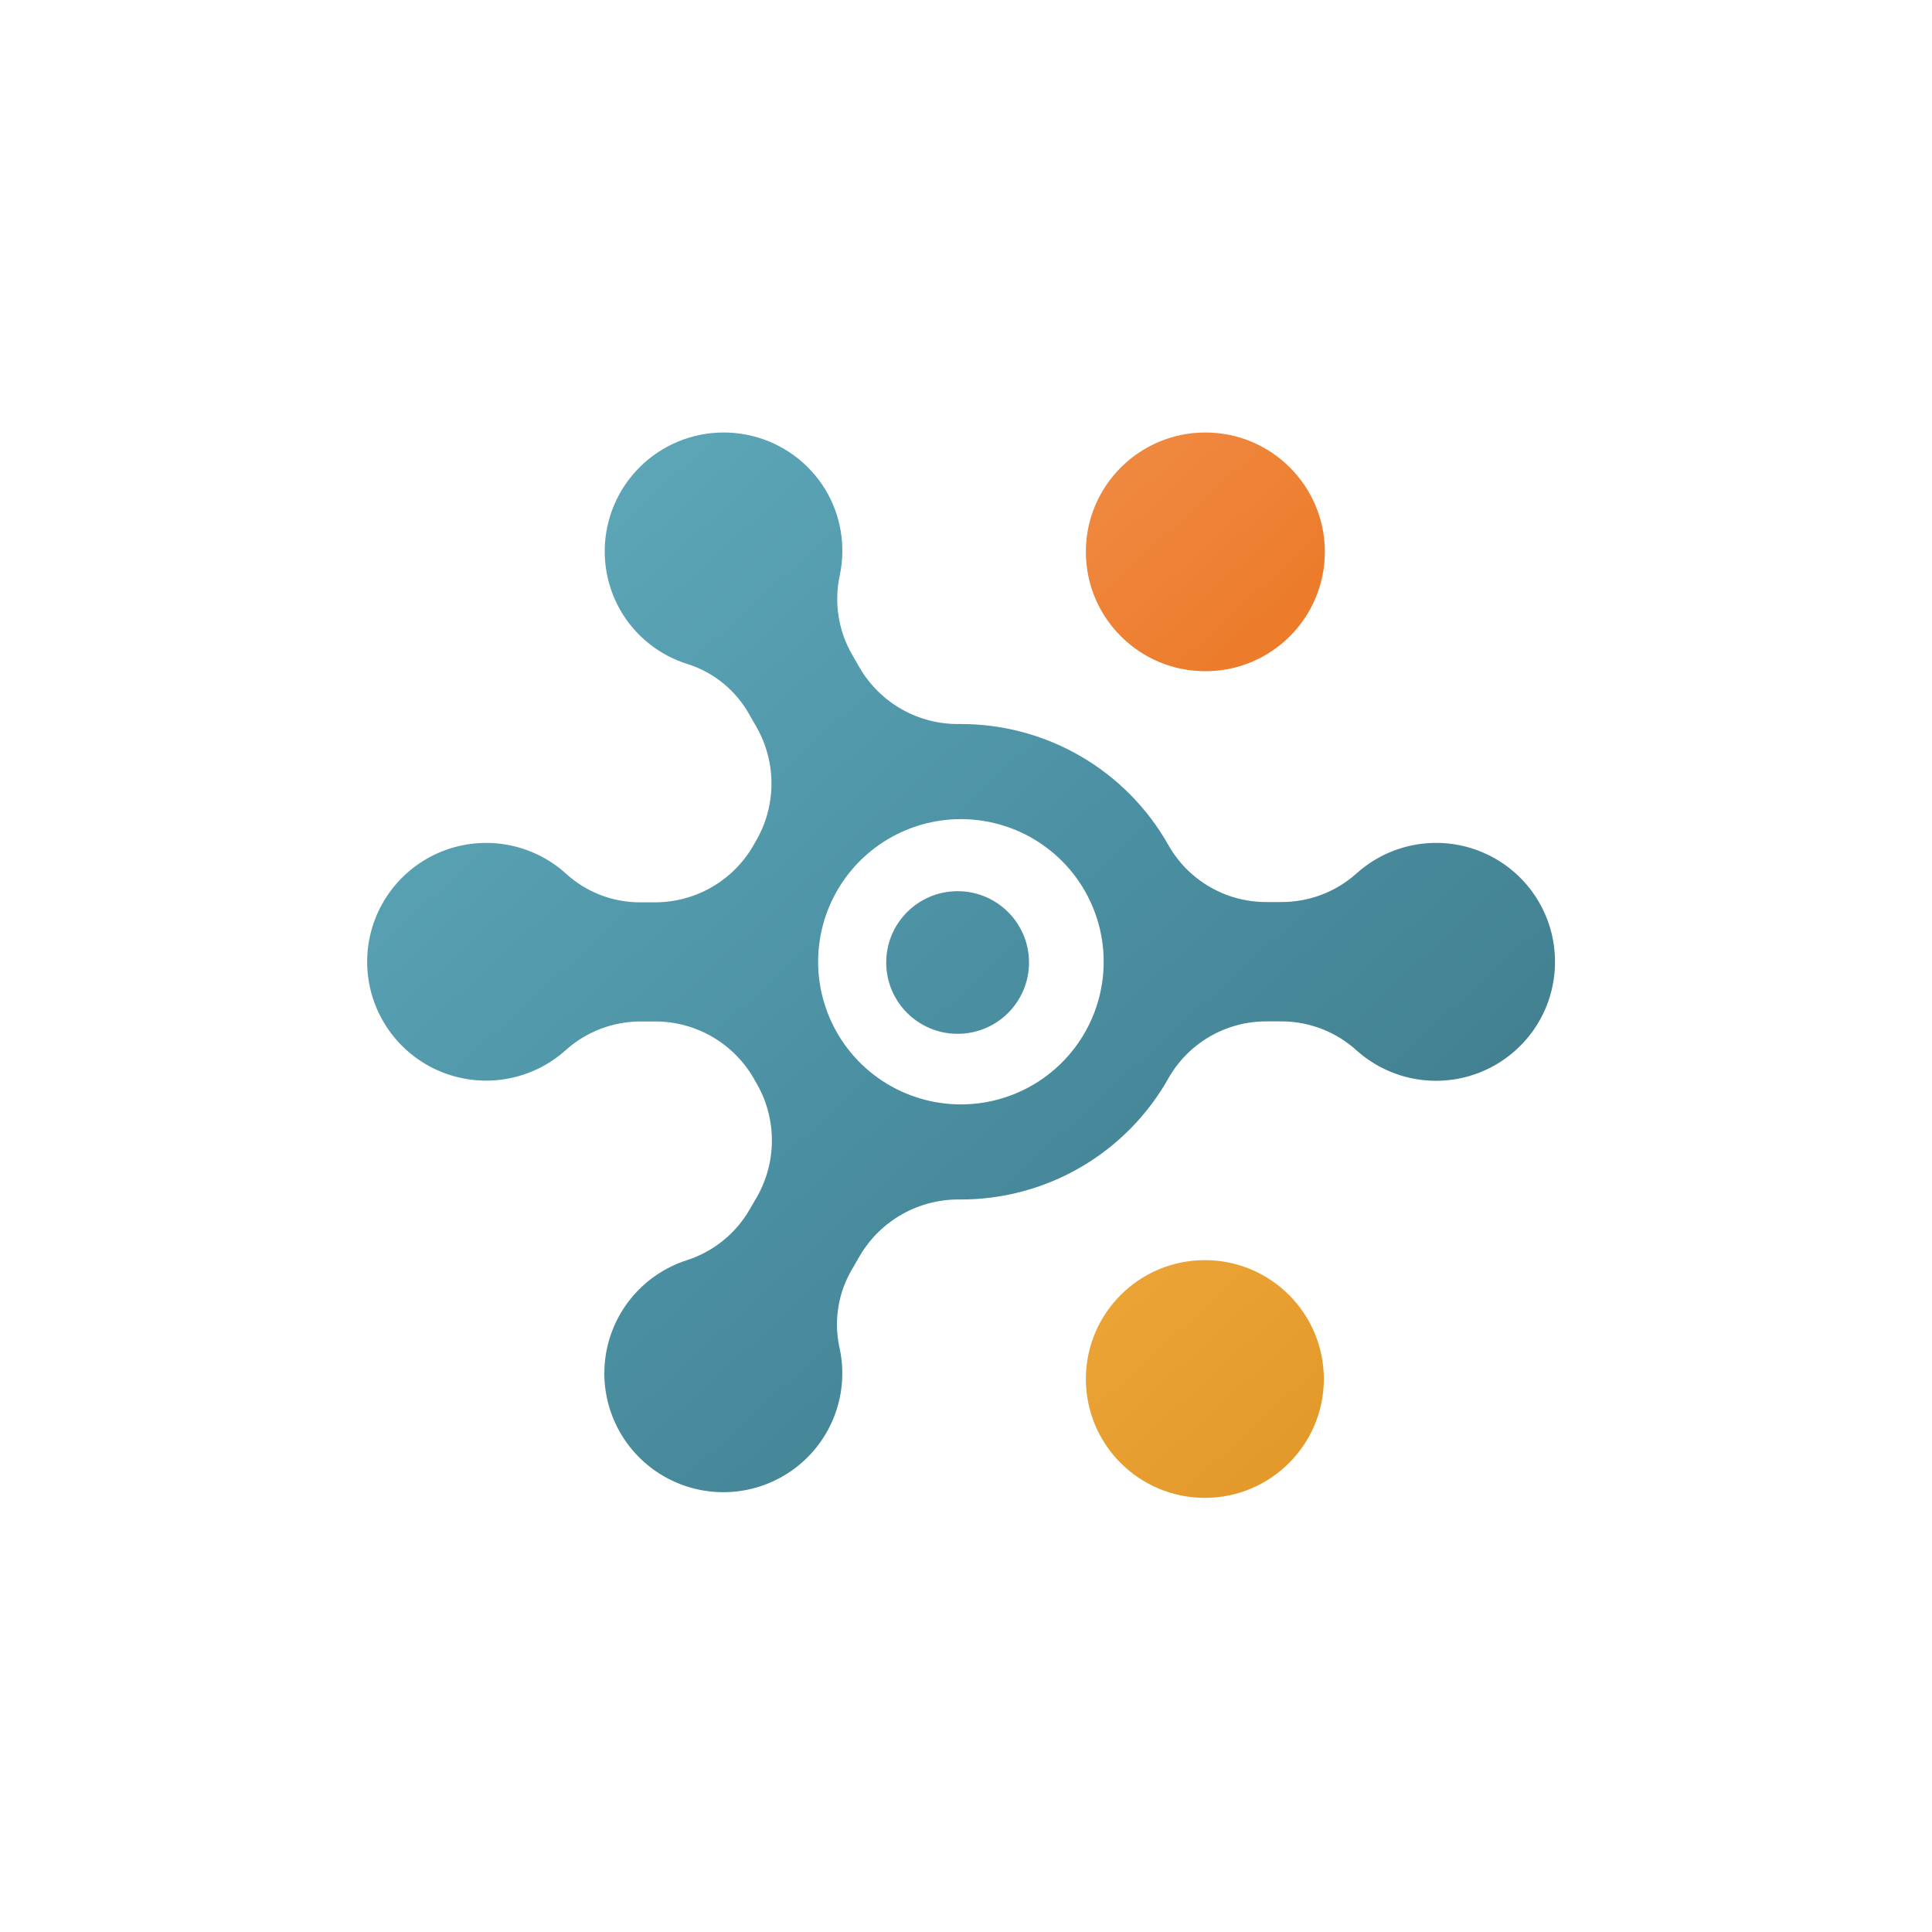
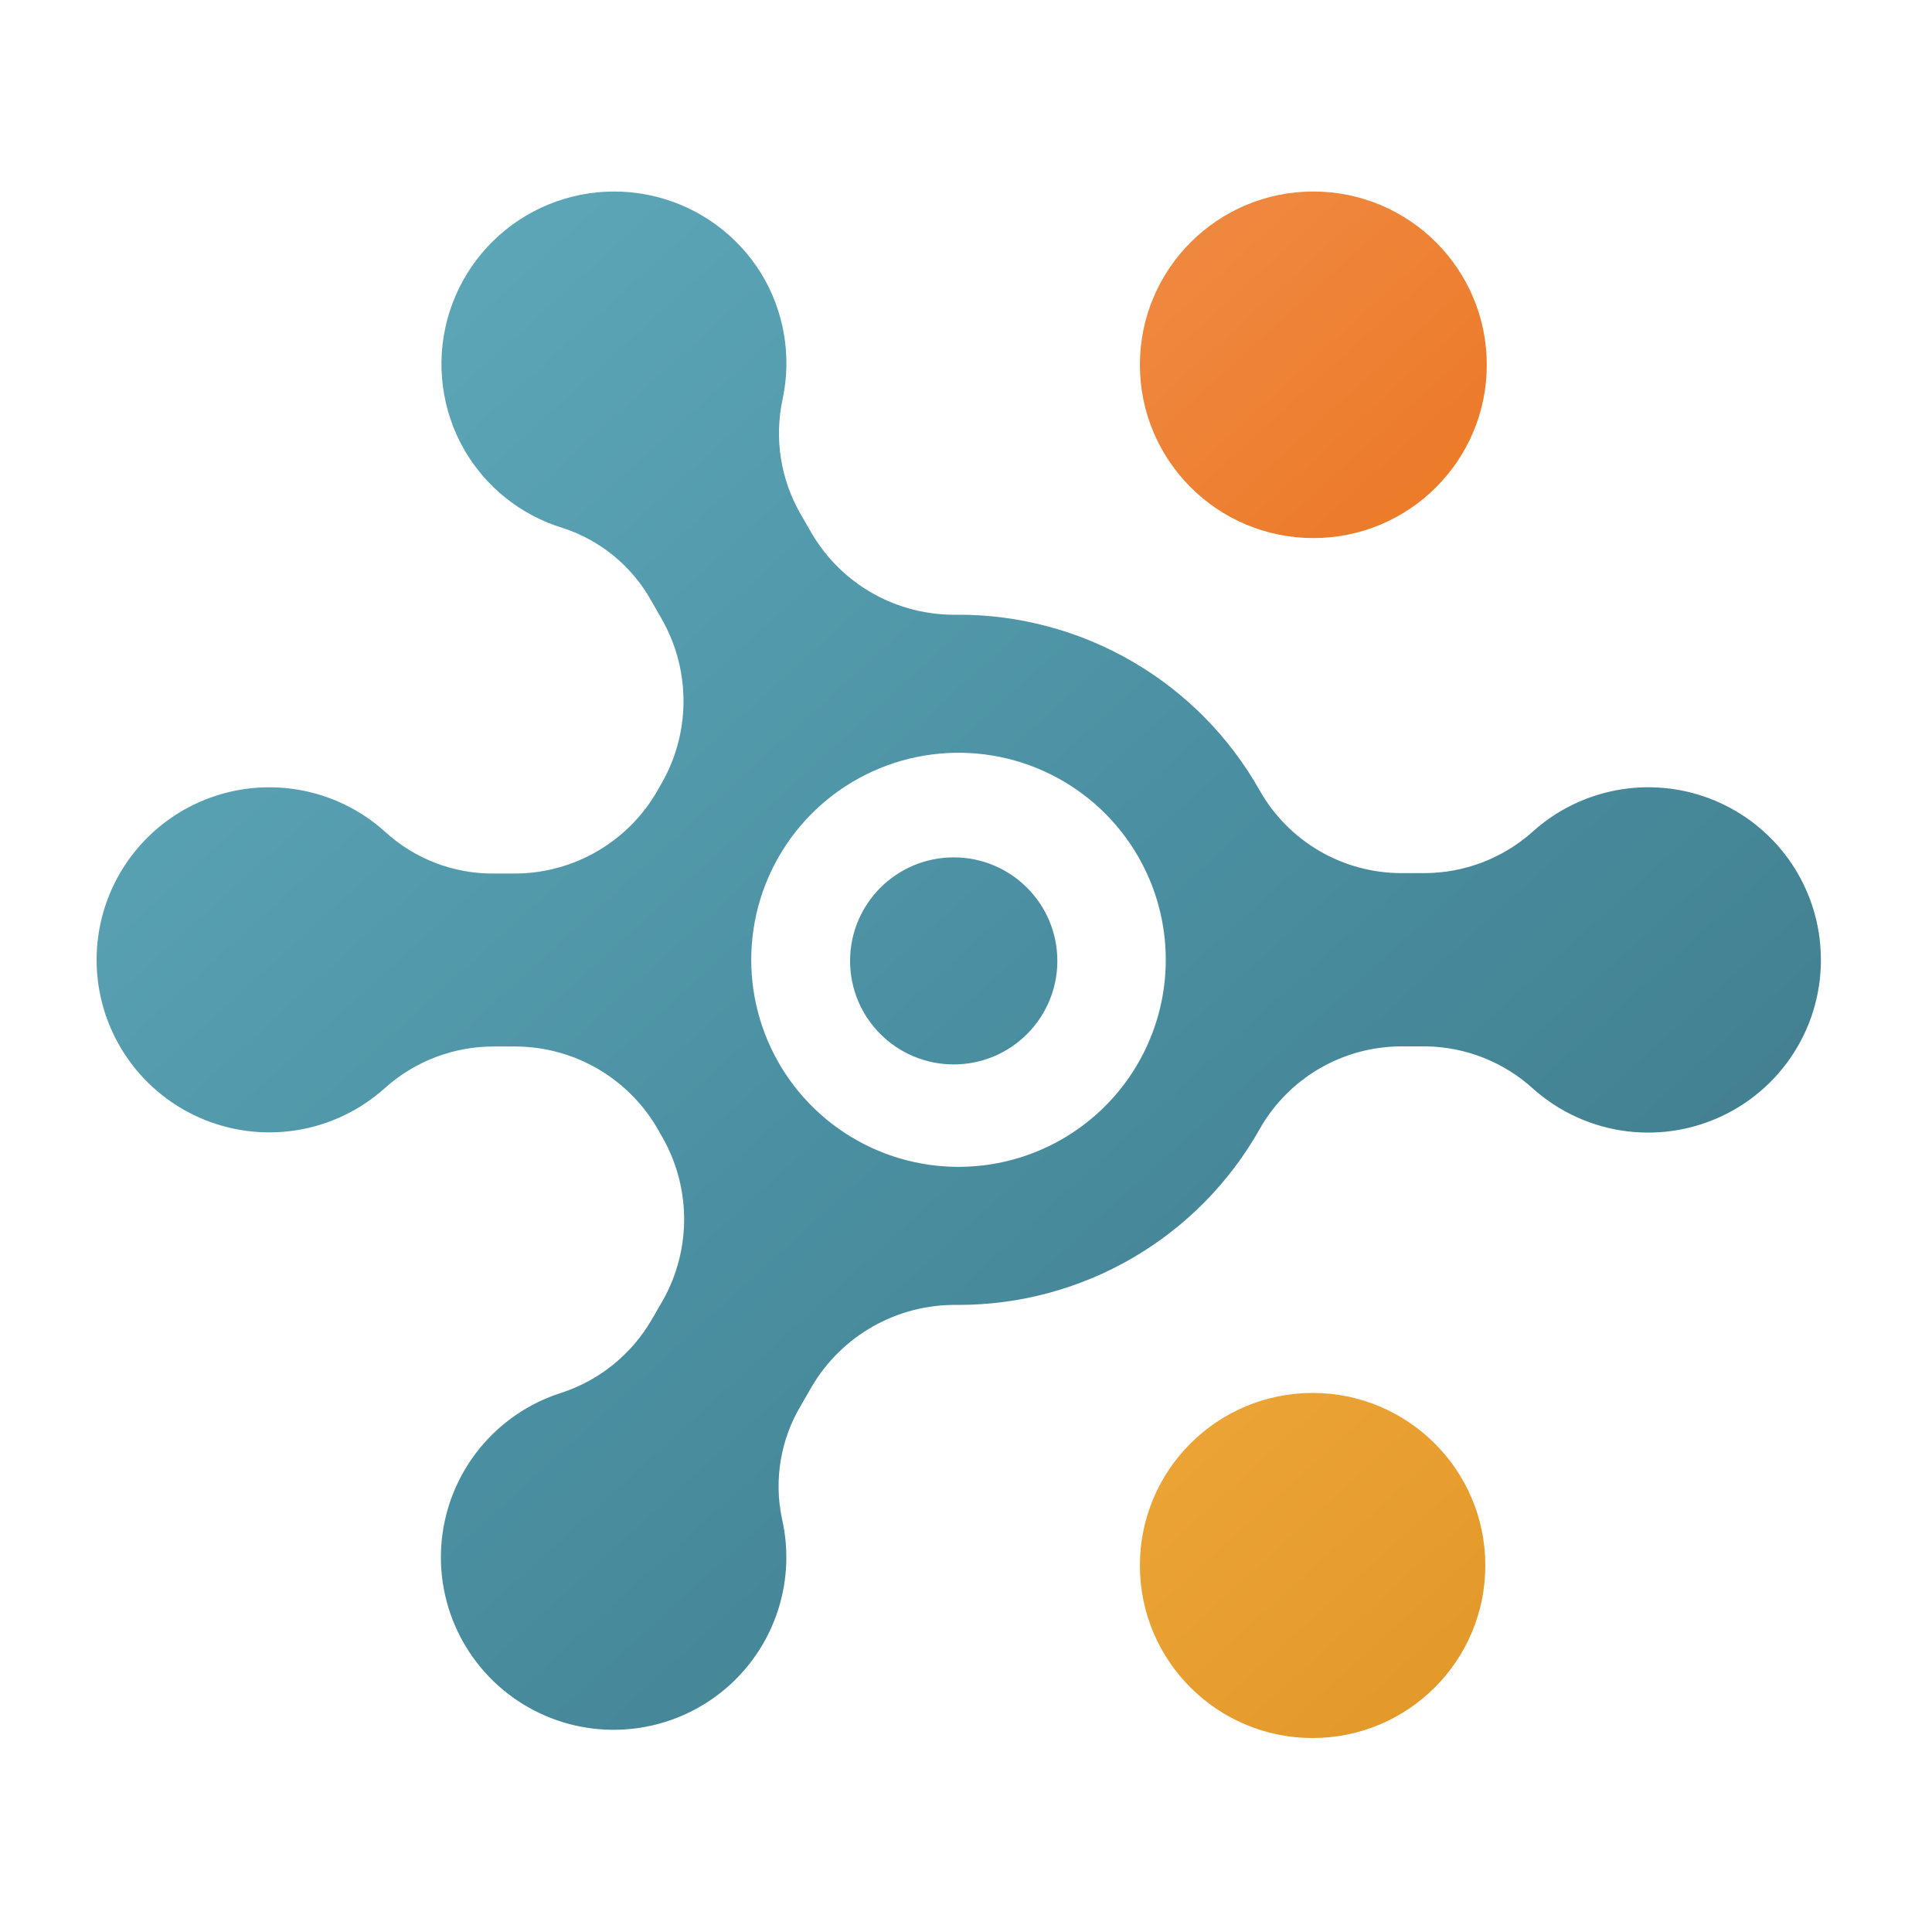
<svg xmlns="http://www.w3.org/2000/svg" viewBox="0 0 1024 1024" width="1024" height="1024">
  <defs>
    <linearGradient id="gbr" gradientUnits="userSpaceOnUse" x1="46" y1="8" x2="398" y2="394">
      <stop offset="0" stop-color="#5FAABB" />
      <stop offset=".52" stop-color="#4A8FA1" />
      <stop offset="1" stop-color="#3D7786" />
    </linearGradient>
    <linearGradient id="gnh" gradientUnits="userSpaceOnUse" x1="46" y1="8" x2="398" y2="394">
      <stop offset="0" stop-color="#F6A268" />
      <stop offset=".52" stop-color="#EB7724" />
      <stop offset="1" stop-color="#C25A10" />
    </linearGradient>
    <linearGradient id="gnb" gradientUnits="userSpaceOnUse" x1="46" y1="8" x2="398" y2="394">
      <stop offset="0" stop-color="#FDD08A" />
      <stop offset=".52" stop-color="#F8B044" />
      <stop offset="1" stop-color="#DE9424" />
    </linearGradient>
  </defs>
  <rect width="1024" height="1024" fill="#FFFFFF" />
-   <g transform="translate(194.6 221.3) scale(1.4462)">
+   <g transform="translate(51.2 90.0) scale(2.09932)">
    <path d="M435.056 194.472C434.145 186.524 431.061 178.982 426.141 172.671C421.22 166.361 414.654 161.527 407.165 158.7C399.673 155.873 391.548 155.163 383.679 156.647C375.813 158.132 368.504 161.753 362.562 167.114C354.997 173.879 345.19 177.604 335.037 177.569H329.455C322.163 177.569 315.003 175.632 308.708 171.958C302.412 168.284 297.207 163.004 293.626 156.659C286.029 143.2 274.984 132.001 261.626 124.212C248.268 116.422 233.076 112.321 217.609 112.329H217.155C209.782 112.453 202.507 110.618 196.077 107.011C189.647 103.405 184.291 98.156 180.559 91.802L177.768 86.958C172.687 78.172 171.057 67.812 173.198 57.893C175.526 47.02 173.591 35.669 167.791 26.179C161.788 16.456 152.203 9.477 141.1 6.746C129.997 4.014 118.265 5.749 108.429 11.575C98.594 17.402 91.443 26.854 88.517 37.897C85.59 48.94 87.123 60.689 92.784 70.613C98.272 80.152 107.192 87.243 117.728 90.443C127.206 93.53 135.167 100.077 140.021 108.774L142.777 113.584C146.422 120.038 148.284 127.344 148.173 134.753C148.063 142.163 145.984 149.41 142.149 155.753L141.765 156.45C138.177 162.85 132.954 168.186 126.63 171.914C120.306 175.643 113.105 177.63 105.762 177.674H100.181C90.106 177.73 80.38 173.997 72.934 167.219C66.686 161.548 58.925 157.81 50.593 156.46C42.261 155.109 33.715 156.203 25.994 159.609C18.271 163.016 11.705 168.587 7.091 175.649C2.477 182.71 0.014 190.957 5.71757e-05 199.39C-0.014 207.822 2.423 216.078 7.014 223.154C11.605 230.23 18.154 235.823 25.864 239.254C33.575 242.685 42.117 243.807 50.454 242.483C58.791 241.16 66.563 237.447 72.829 231.797C80.384 225.037 90.178 221.312 100.32 221.341H105.902C113.248 221.392 120.449 223.386 126.773 227.121C133.097 230.855 138.318 236.196 141.905 242.6L142.288 243.297C146.129 249.637 148.214 256.883 148.331 264.292C148.447 271.702 146.591 279.009 142.951 285.466L140.16 290.276C135.074 299.085 126.893 305.692 117.205 308.816C109.141 311.402 102.005 316.278 96.668 322.848C91.332 329.418 88.027 337.399 87.156 345.814C86.285 354.23 87.886 362.717 91.764 370.239C95.641 377.76 101.628 383.991 108.992 388.171C116.356 392.352 124.779 394.296 133.232 393.774C141.685 393.251 149.803 390.28 156.594 385.222C163.384 380.168 168.554 373.246 171.472 365.302C174.389 357.359 174.929 348.739 173.023 340.495C170.985 330.757 172.678 320.609 177.768 312.057L180.559 307.213C184.297 300.857 189.651 295.601 196.078 291.978C202.505 288.355 209.776 286.493 217.155 286.582H217.609C233.08 286.587 248.274 282.48 261.632 274.684C274.991 266.888 286.033 255.682 293.626 242.217C297.21 235.874 302.415 230.596 308.71 226.922C315.006 223.248 322.164 221.31 329.455 221.307H335.665C345.748 221.463 355.422 225.321 362.841 232.145C369.451 237.984 377.675 241.684 386.433 242.755C395.191 243.826 404.067 242.219 411.892 238.145C419.713 234.071 426.115 227.723 430.253 219.938C434.391 212.153 436.062 203.297 435.056 194.541V194.472ZM243.773 244.726C234.81 249.896 224.514 252.295 214.186 251.619C203.858 250.943 193.963 247.223 185.751 240.929C177.54 234.635 171.382 226.05 168.055 216.259C164.727 206.469 164.381 195.913 167.06 185.925C169.739 175.939 175.322 166.969 183.103 160.152C190.885 153.335 200.515 148.976 210.776 147.627C221.038 146.277 231.469 147.998 240.752 152.57C250.035 157.143 257.751 164.363 262.926 173.318C269.865 185.324 271.746 199.593 268.154 212.984C264.562 226.376 255.792 237.794 243.773 244.726Z" fill="url(#gbr)" />
    <path d="M216.398 225.867C230.849 225.867 242.563 214.164 242.563 199.729C242.563 185.293 230.849 173.591 216.398 173.591C201.948 173.591 190.233 185.293 190.233 199.729C190.233 214.164 201.948 225.867 216.398 225.867Z" fill="url(#gbr)" />
    <path d="M307.193 92.978C331.38 92.978 350.986 73.391 350.986 49.23C350.986 25.069 331.38 5.482 307.193 5.482C283.007 5.482 263.4 25.069 263.4 49.23C263.4 73.391 283.007 92.978 307.193 92.978Z" fill="url(#gnh)" />
    <path d="M307.008 395.935C331.092 395.935 350.617 376.431 350.617 352.372C350.617 328.313 331.092 308.809 307.008 308.809C282.924 308.809 263.4 328.313 263.4 352.372C263.4 376.431 282.924 395.935 307.008 395.935Z" fill="url(#gnb)" />
  </g>
</svg>
